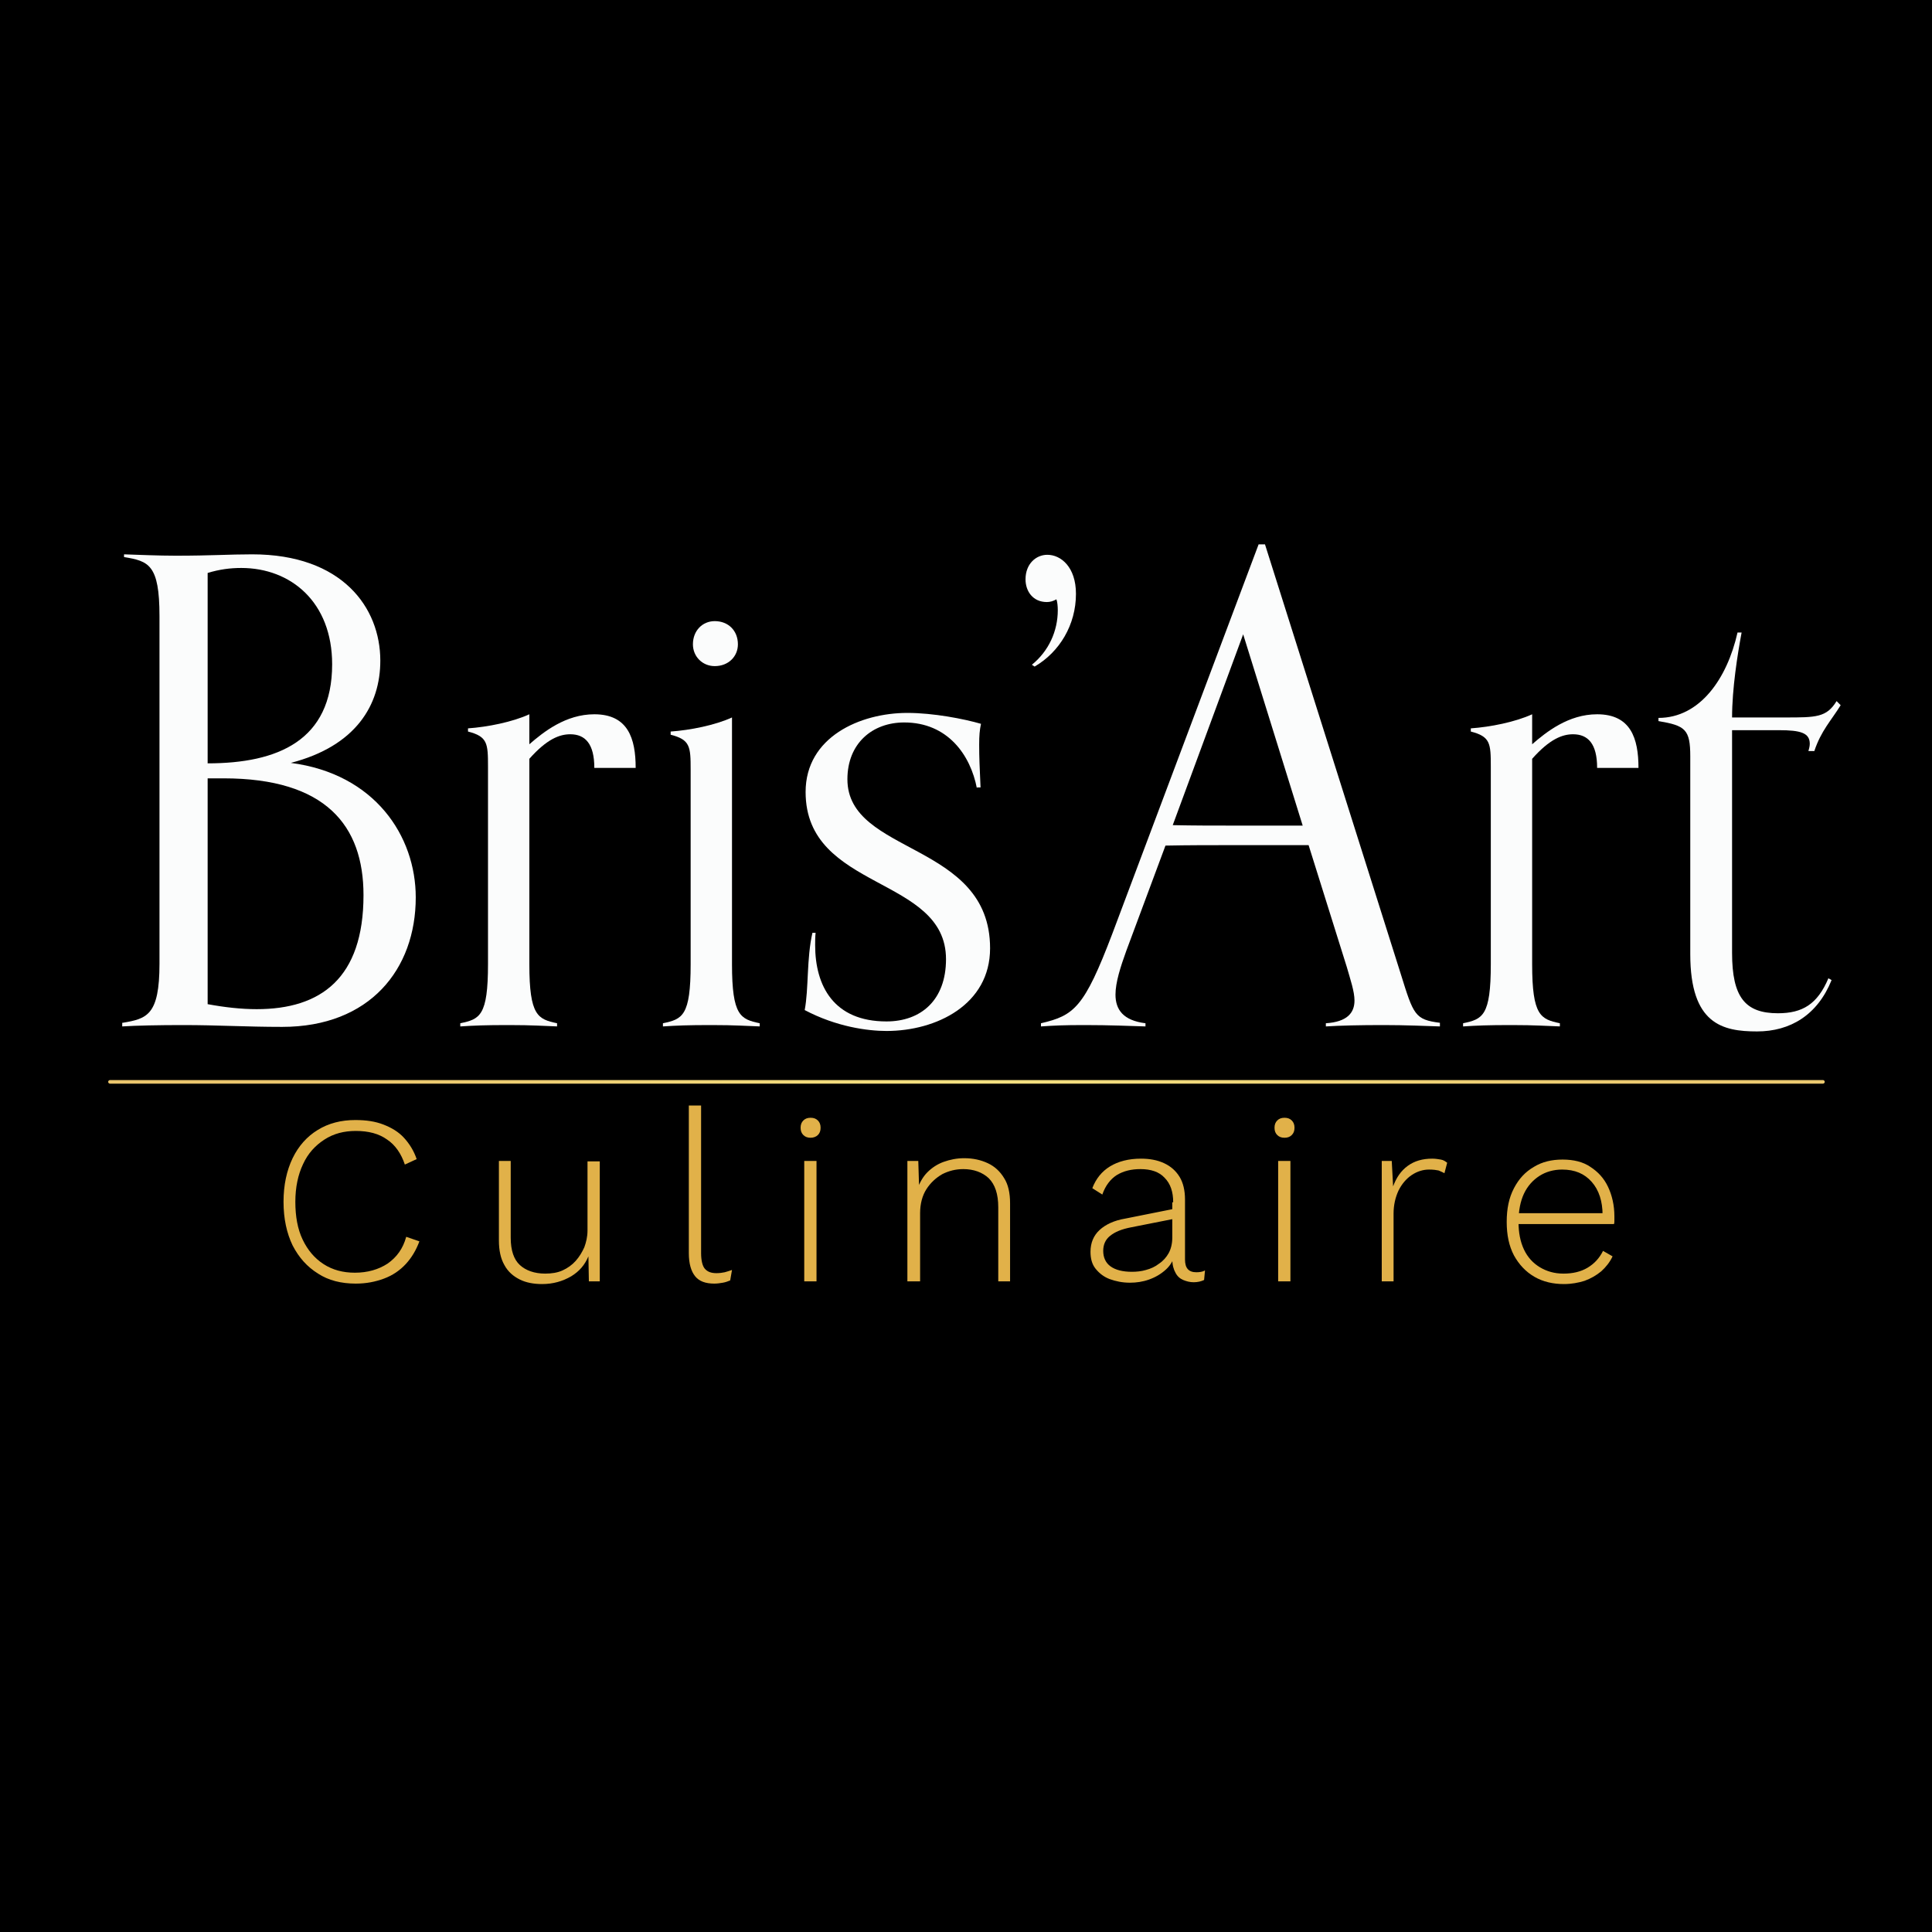
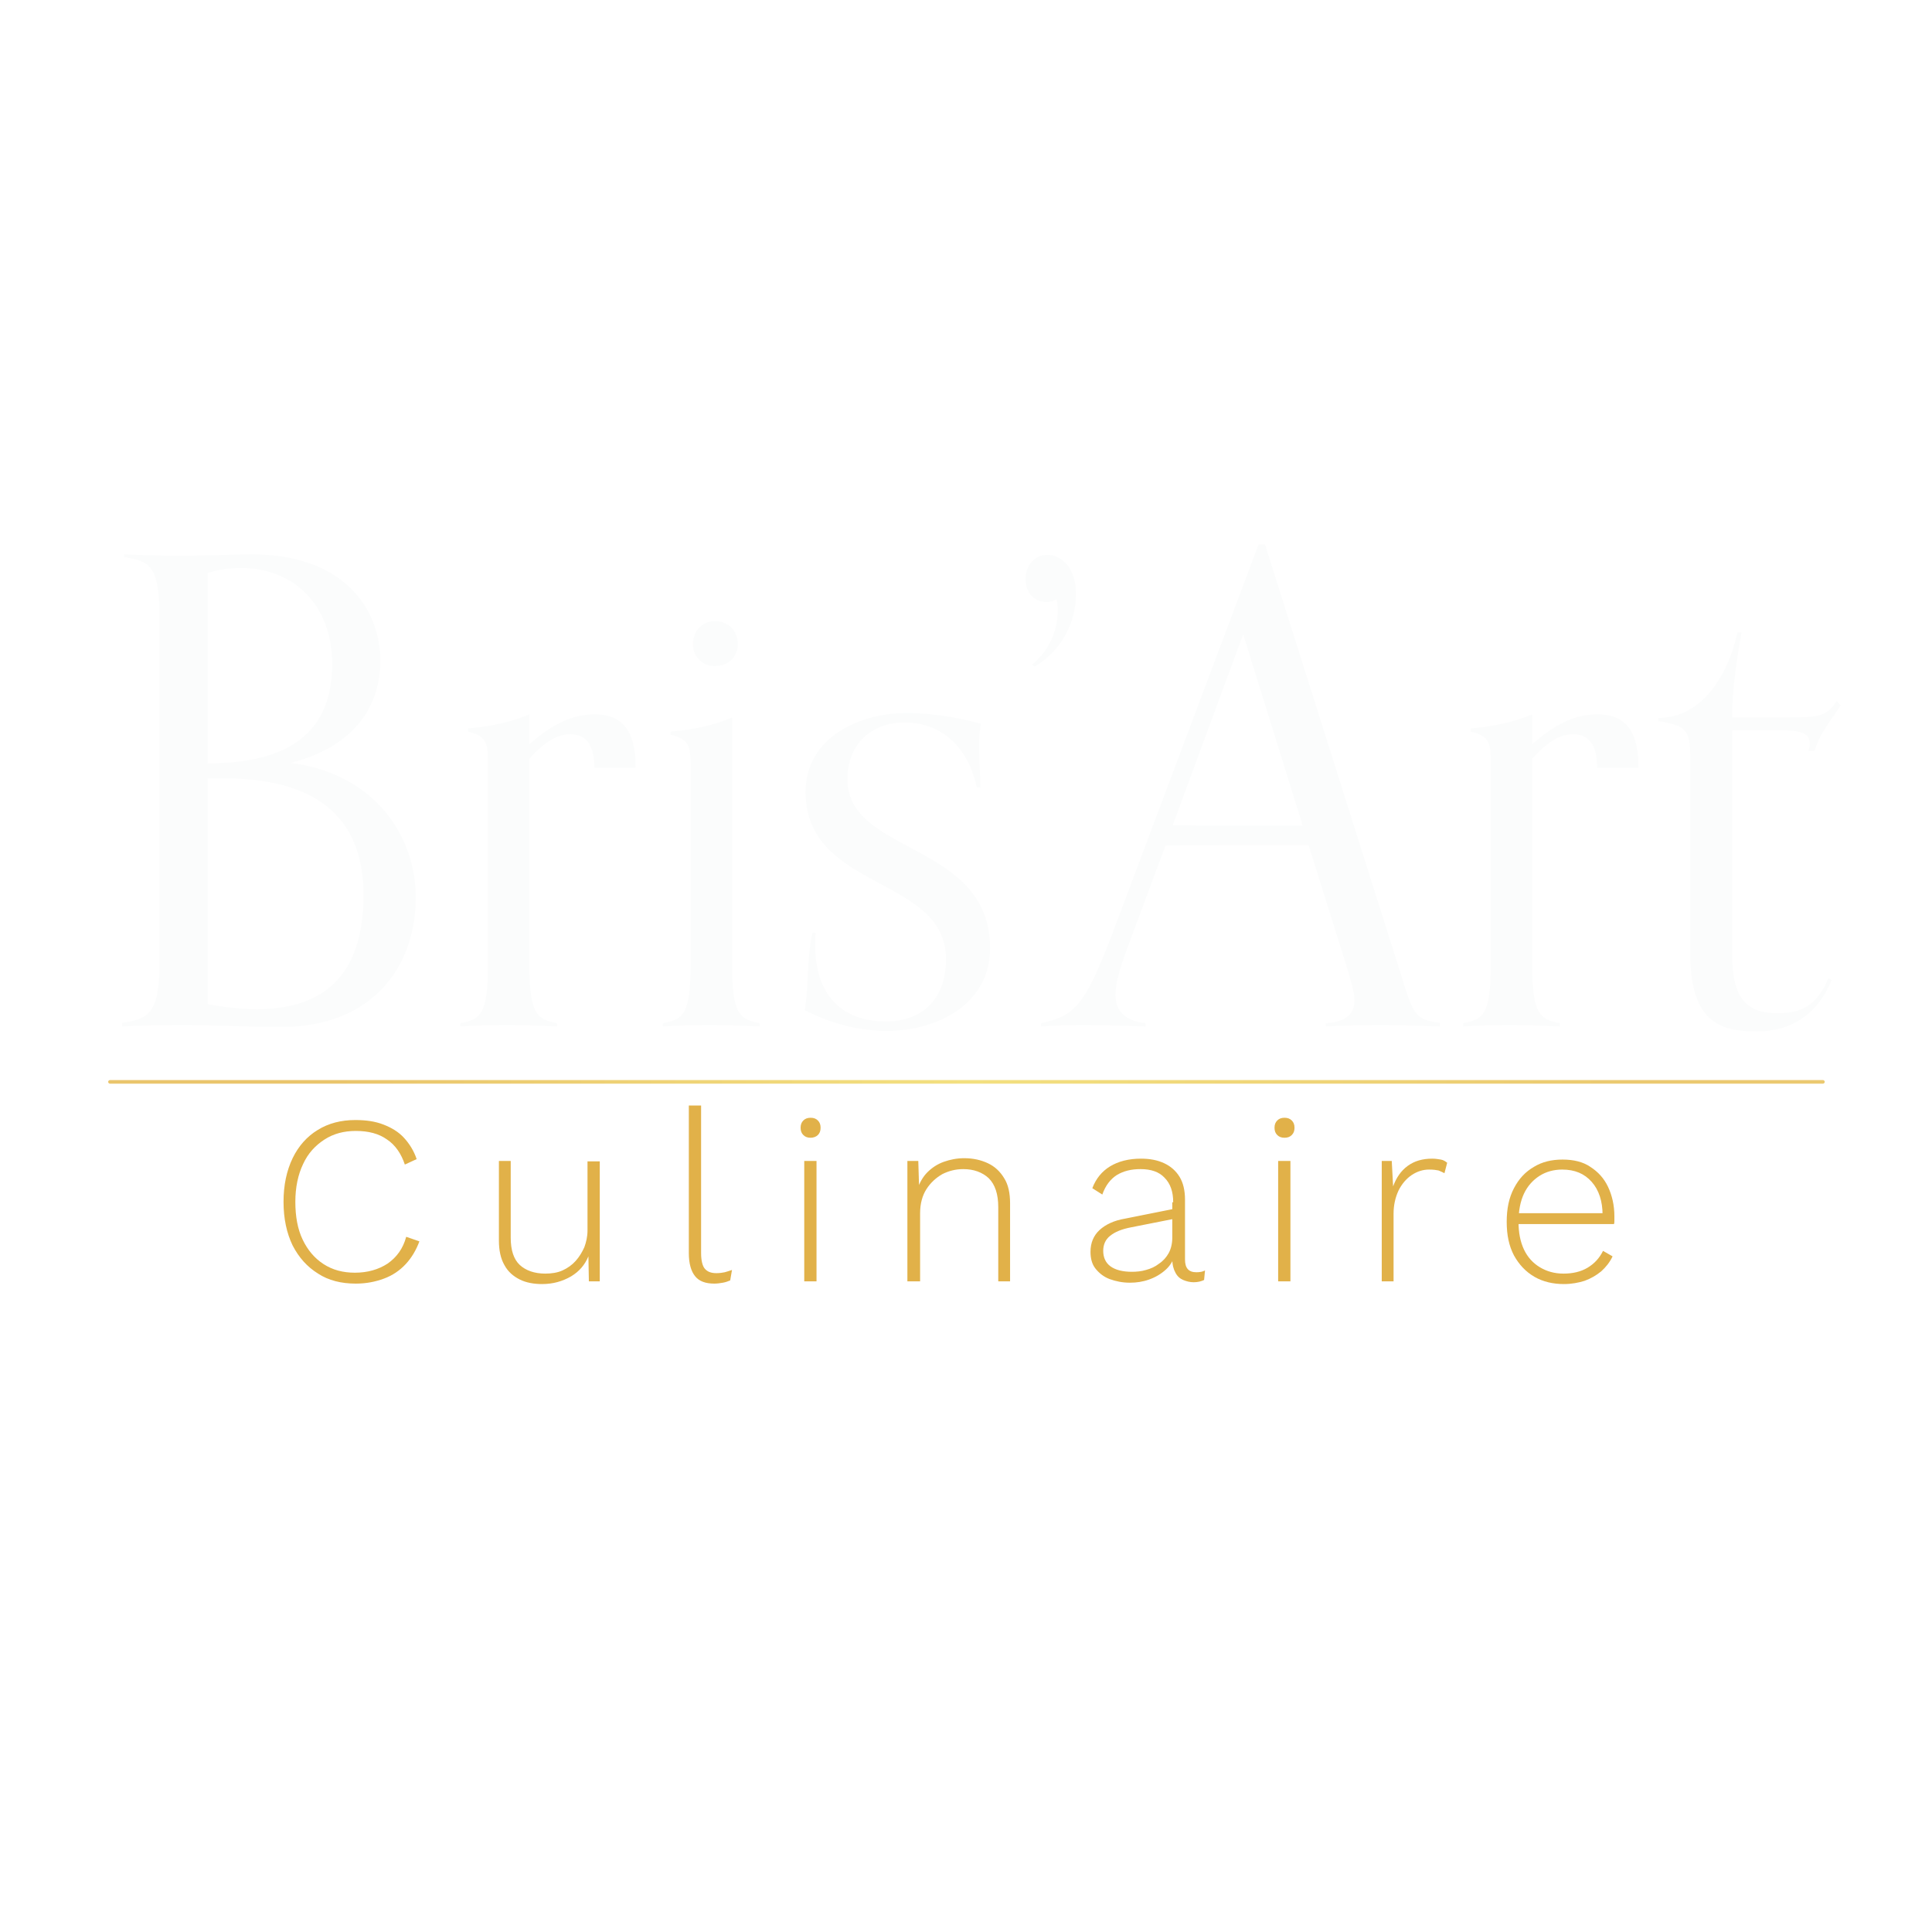
<svg xmlns="http://www.w3.org/2000/svg" version="1.1" id="Calque_1" x="0px" y="0px" viewBox="0 0 425.2 425.2" style="enable-background:new 0 0 425.2 425.2;" xml:space="preserve">
  <style type="text/css">
	.st0{fill:#E1B149;}
	.st1{fill:#FBFCFC;}
	.st2{fill:url(#SVGID_1_);}
</style>
-   <rect width="425.2" height="425.2" />
  <g>
    <g>
      <path class="st0" d="M92.3,273.2c-0.7,1.9-1.7,3.6-3,5c-1.3,1.4-2.9,2.5-4.8,3.2c-1.9,0.7-3.9,1.1-6.2,1.1c-3.2,0-6-0.7-8.3-2.2    c-2.4-1.5-4.2-3.5-5.6-6.2c-1.3-2.7-2-5.9-2-9.6s0.7-6.9,2-9.6c1.3-2.7,3.2-4.8,5.5-6.2c2.4-1.5,5.2-2.2,8.3-2.2    c2.4,0,4.4,0.3,6.2,1c1.8,0.7,3.3,1.6,4.5,2.9c1.2,1.3,2.2,2.9,2.8,4.7l-2.6,1.2c-0.8-2.4-2.1-4.3-3.9-5.5    c-1.8-1.3-4.1-1.9-6.9-1.9c-2.6,0-4.9,0.6-6.9,1.9c-2,1.3-3.6,3-4.7,5.4c-1.1,2.3-1.7,5.1-1.7,8.3c0,3.2,0.5,6,1.6,8.3    c1.1,2.3,2.6,4.1,4.6,5.4c2,1.3,4.3,1.9,6.9,1.9c2.8,0,5.2-0.7,7.2-2c2-1.4,3.4-3.3,4.1-5.9L92.3,273.2z" />
      <path class="st0" d="M119.3,282.6c-1.8,0-3.5-0.3-4.9-1c-1.4-0.7-2.6-1.7-3.4-3.2c-0.8-1.4-1.2-3.2-1.2-5.4v-17.5h2.6v16.9    c0,2.8,0.7,4.8,2,6c1.3,1.2,3.2,1.9,5.6,1.9c1.4,0,2.7-0.2,3.8-0.7c1.1-0.5,2.1-1.2,2.9-2.1c0.8-0.9,1.4-1.9,1.9-3    c0.4-1.1,0.7-2.3,0.7-3.7v-15.2h2.7V282h-2.4l-0.1-5.5c-0.8,1.9-2,3.3-3.8,4.4C123.8,282,121.7,282.6,119.3,282.6z" />
      <path class="st0" d="M154.3,243.4v32.4c0,1.6,0.3,2.8,0.8,3.4c0.6,0.7,1.4,1,2.6,1c0.7,0,1.3-0.1,1.8-0.2c0.4-0.1,1-0.3,1.6-0.5    l-0.4,2.3c-0.5,0.2-1,0.4-1.6,0.5s-1.2,0.2-1.9,0.2c-1.9,0-3.3-0.5-4.2-1.6c-0.9-1.1-1.4-2.8-1.4-5.1v-32.5H154.3z" />
      <path class="st0" d="M178.4,250.4c-0.7,0-1.2-0.2-1.6-0.6c-0.4-0.4-0.6-0.9-0.6-1.6s0.2-1.2,0.6-1.6c0.4-0.4,0.9-0.6,1.6-0.6    c0.7,0,1.2,0.2,1.6,0.6c0.4,0.4,0.6,0.9,0.6,1.6s-0.2,1.2-0.6,1.6C179.6,250.2,179,250.4,178.4,250.4z M179.7,255.5V282H177v-26.5    H179.7z" />
      <path class="st0" d="M199.7,282v-26.5h2.4l0.2,6.6l-0.4-0.4c0.5-1.4,1.2-2.7,2.2-3.7c1-1,2.2-1.8,3.6-2.3c1.4-0.5,2.9-0.8,4.5-0.8    c2,0,3.7,0.4,5.2,1.1c1.5,0.7,2.7,1.8,3.6,3.3c0.9,1.4,1.3,3.3,1.3,5.5V282h-2.6v-16.3c0-2.9-0.7-5-2.1-6.4c-1.4-1.3-3.3-2-5.6-2    c-1.7,0-3.2,0.4-4.6,1.1c-1.4,0.8-2.6,1.9-3.5,3.3c-0.9,1.4-1.4,3.2-1.4,5.3V282H199.7z" />
      <path class="st0" d="M258.2,264.6c0-2.3-0.6-4.1-1.9-5.4c-1.2-1.3-3-1.9-5.3-1.9c-2,0-3.7,0.4-5.2,1.3c-1.4,0.9-2.5,2.3-3.2,4.3    l-2.2-1.4c0.8-2.1,2.1-3.7,3.9-4.8c1.8-1.1,4.1-1.7,6.8-1.7c1.9,0,3.6,0.3,5.1,1c1.5,0.7,2.6,1.7,3.4,3c0.8,1.3,1.2,3,1.2,5v13.2    c0,1.9,0.8,2.8,2.5,2.8c0.7,0,1.4-0.1,1.9-0.4l-0.2,2.1c-0.6,0.3-1.4,0.5-2.3,0.5c-0.8,0-1.6-0.2-2.3-0.5    c-0.7-0.3-1.3-0.8-1.7-1.6c-0.4-0.7-0.7-1.7-0.7-3v-1.4l0.7-0.1c-0.3,1.5-1,2.8-2.1,3.8c-1.1,1-2.3,1.7-3.7,2.2    c-1.4,0.5-2.8,0.7-4.2,0.7c-1.7,0-3.1-0.3-4.5-0.8c-1.3-0.5-2.3-1.3-3.1-2.3s-1.1-2.3-1.1-3.7c0-2,0.7-3.6,2-4.8    c1.3-1.2,3.2-2.1,5.6-2.5l11-2.2v2.2l-9.6,1.9c-2.1,0.4-3.6,1-4.7,1.9c-1,0.8-1.5,1.9-1.5,3.3c0,1.4,0.5,2.6,1.6,3.4    c1.1,0.8,2.7,1.2,4.7,1.2c1,0,2.1-0.1,3.1-0.4c1.1-0.3,2-0.7,2.9-1.4c0.9-0.6,1.6-1.4,2.1-2.3c0.5-0.9,0.8-2.1,0.8-3.4V264.6z" />
      <path class="st0" d="M282.7,250.4c-0.7,0-1.2-0.2-1.6-0.6c-0.4-0.4-0.6-0.9-0.6-1.6s0.2-1.2,0.6-1.6c0.4-0.4,0.9-0.6,1.6-0.6    c0.7,0,1.2,0.2,1.6,0.6c0.4,0.4,0.6,0.9,0.6,1.6s-0.2,1.2-0.6,1.6C283.9,250.2,283.4,250.4,282.7,250.4z M284,255.5V282h-2.7    v-26.5H284z" />
      <path class="st0" d="M304.1,282v-26.5h2.2l0.3,5.6c0.7-1.9,1.7-3.4,3.2-4.5c1.5-1.1,3.3-1.6,5.4-1.6c0.7,0,1.3,0.1,1.9,0.2    c0.6,0.1,1,0.4,1.4,0.7l-0.6,2.3c-0.4-0.2-0.8-0.4-1.3-0.6c-0.5-0.1-1.1-0.2-2.1-0.2c-1.3,0-2.6,0.4-3.8,1.2    c-1.2,0.8-2.2,2-2.9,3.4c-0.7,1.5-1.1,3.2-1.1,5.1V282H304.1z" />
      <path class="st0" d="M344.2,282.6c-2.4,0-4.6-0.5-6.5-1.6c-1.9-1.1-3.4-2.7-4.5-4.7c-1.1-2.1-1.6-4.5-1.6-7.4    c0-2.9,0.5-5.3,1.6-7.4c1.1-2.1,2.5-3.6,4.4-4.7c1.8-1.1,3.9-1.6,6.3-1.6c2.4,0,4.5,0.5,6.1,1.6c1.7,1.1,3,2.5,3.9,4.4    c0.9,1.9,1.4,4.1,1.4,6.5c0,0.3,0,0.6,0,0.9c0,0.3,0,0.6-0.1,0.8h-22v-2.4h20.8l-1.3,0.4c0-3-0.8-5.5-2.4-7.3    c-1.6-1.8-3.7-2.7-6.5-2.7c-1.9,0-3.6,0.5-5,1.4c-1.4,0.9-2.6,2.2-3.4,3.9c-0.8,1.7-1.2,3.8-1.2,6.2c0,2.4,0.4,4.4,1.2,6.1    c0.8,1.7,2,3,3.5,3.9c1.5,0.9,3.2,1.4,5.2,1.4c2,0,3.8-0.4,5.3-1.3c1.5-0.9,2.6-2.1,3.4-3.7l2.1,1.2c-0.6,1.3-1.5,2.4-2.5,3.3    c-1.1,0.9-2.3,1.6-3.7,2.1C347.4,282.3,345.9,282.6,344.2,282.6z" />
    </g>
    <g>
      <path class="st1" d="M27,225.1c5.3-0.9,8.1-1.6,8.1-13v-76.5c0-11.4-2.4-12.1-7.8-13V122c3.1,0.1,7.6,0.3,11.4,0.3    c7.8,0,11.7-0.3,16.8-0.3c19.8,0,28.2,11.7,28.2,23.4c0,9.8-5.4,18.8-19.7,22.5c18.5,2.4,27.5,16.1,27.5,29.6    c0,15.8-10.1,28.5-29.4,28.5c-8,0-14.1-0.4-21.8-0.4c-5.3,0-10.3,0.1-13.4,0.3V225.1z M45.7,168c15.4,0,27.4-5,27.4-21.8    c0-13.7-9.1-21.2-20-21.2c-2.4,0-4.8,0.3-7.4,1.1V168z M45.7,171.4V221c3.8,0.7,7.4,1.1,10.8,1.1c14.1,0,23.5-6.8,23.5-25.1    c0-15.3-8.3-25.7-30.8-25.7H45.7z" />
      <path class="st1" d="M122.7,225.9c-3.1-0.1-5.4-0.3-10.7-0.3c-5.3,0-7.6,0.1-10.7,0.3v-0.7c4.3-0.9,6.1-1.6,6.1-13v-43.5    c0-5.1-0.1-6.6-4.4-7.7v-0.7c4.3-0.3,9.8-1.4,13.5-3.1v6.6c3.1-2.7,8-6.6,14.3-6.6c7.4,0,9.1,5.3,9.1,11.8h-9.1    c0-5.3-2-7.4-5.3-7.4c-2.3,0-5.1,1-9,5.4v45.2c0,11.4,1.9,12.1,6.1,13V225.9z" />
      <path class="st1" d="M167.3,225.9c-3.1-0.1-5.4-0.3-10.7-0.3c-5.3,0-7.6,0.1-10.7,0.3v-0.7c4.3-0.9,6.1-1.6,6.1-13v-42.8    c0-5.1-0.1-6.6-4.4-7.7V161c4.3-0.3,9.8-1.4,13.5-3.1v54.3c0,11.4,1.9,12.1,6.1,13V225.9z M157.3,146.6c-2.7,0-4.8-2.1-4.8-4.8    c0-3,2.1-5.1,4.8-5.1c3,0,5.1,2.1,5.1,5.1C162.4,144.5,160.3,146.6,157.3,146.6z" />
      <path class="st1" d="M215,173.5c-1.4-7.3-6.4-14.5-16-14.5c-7,0-12.5,4.6-12.5,12.5c0,16.7,31.4,13.7,31.4,37.2    c0,12.4-11.8,18.2-22.8,18.2c-4.1,0-11-0.9-18-4.6c0.9-4.7,0.4-11.3,1.7-17h0.7c-0.1,0.9-0.1,1.9-0.1,2.7c0,9,4.1,16.8,15.7,16.8    c7.6,0,13.1-4.7,13.1-13.7c0-18.4-30.9-15-30.9-36.8c0-12.1,12-17.4,22.4-17.4c5.7,0,12.4,1.3,16.2,2.4c-0.3,1.4-0.4,2.6-0.4,4.6    c0,2.9,0.1,4.8,0.3,9.4H215z" />
      <path class="st1" d="M227.1,146.3c3.7-3,5.7-7.4,5.7-12c0-0.9-0.1-1.9-0.3-2.4c-0.7,0.4-1.4,0.6-2.1,0.6c-3.1,0-4.7-2.4-4.7-5    c0-3.4,2.3-5.4,4.8-5.4c3,0,6.3,2.7,6.3,8.6c0,6.8-3.6,12.8-9.1,16L227.1,146.3z" />
      <path class="st1" d="M316.9,225.9c-3-0.1-7.6-0.3-12.4-0.3c-5.3,0-9.5,0.1-12.7,0.3v-0.7c4.7-0.3,6.3-2.3,6.3-5    c0-2-0.9-4.6-1.7-7.4L288,186h-16.4c-5.1,0-10.1,0-15.1,0.1l-8.6,23.1c-1.3,3.6-2.4,7-2.4,9.7c0,3.3,1.7,5.7,6.6,6.3v0.7    c-3.1-0.1-8-0.3-13.3-0.3c-4.8,0-6.7,0.1-9.7,0.3v-0.7c7.3-1.7,9.5-3.4,15.7-19.7l32.2-85.7h1.4l29.9,94.6c2.8,9,3.1,10,8.6,10.7    V225.9z M273.6,139.6l-15.5,42c4.6,0.1,9,0.1,13.5,0.1h15.1L273.6,139.6z" />
      <path class="st1" d="M343.4,225.9c-3.1-0.1-5.4-0.3-10.7-0.3c-5.3,0-7.6,0.1-10.7,0.3v-0.7c4.3-0.9,6.1-1.6,6.1-13v-43.5    c0-5.1-0.1-6.6-4.4-7.7v-0.7c4.3-0.3,9.8-1.4,13.5-3.1v6.6c3.1-2.7,8-6.6,14.3-6.6c7.4,0,9.1,5.3,9.1,11.8h-9.1    c0-5.3-2-7.4-5.3-7.4c-2.3,0-5.1,1-9,5.4v45.2c0,11.4,1.9,12.1,6.1,13V225.9z" />
      <path class="st1" d="M403.1,215.7c-3.1,7.7-9.1,11.3-16.4,11.3c-7.6,0-14.7-1.6-14.7-17v-43.5c0-6-1.1-6.8-7-7.8V158    c9.1,0,15.1-8.6,17.4-18.8h0.9c-0.9,4.8-2.1,12.4-2.1,18.7h11.7c6.8,0,9.1,0,11.3-3.6l0.9,0.9c-2.1,3.4-4.3,5.6-5.8,10.1H398    c0.1-0.4,0.3-1,0.3-1.6c0-2.4-2-3-6.8-3h-10.3v49c0,9.8,2.9,13.3,10.1,13.3c5.4,0,8.7-2,11.1-7.7L403.1,215.7z" />
    </g>
    <linearGradient id="SVGID_1_" gradientUnits="userSpaceOnUse" x1="23.855" y1="238.101" x2="401.614" y2="238.101">
      <stop offset="0.132" style="stop-color:#EAC56C" />
      <stop offset="0.501" style="stop-color:#F3E080" />
      <stop offset="0.889" style="stop-color:#EBC970" />
    </linearGradient>
    <path class="st2" d="M401.2,238.5h-377c-0.2,0-0.4-0.2-0.4-0.4s0.2-0.4,0.4-0.4h377c0.2,0,0.4,0.2,0.4,0.4S401.4,238.5,401.2,238.5   z" />
  </g>
</svg>
